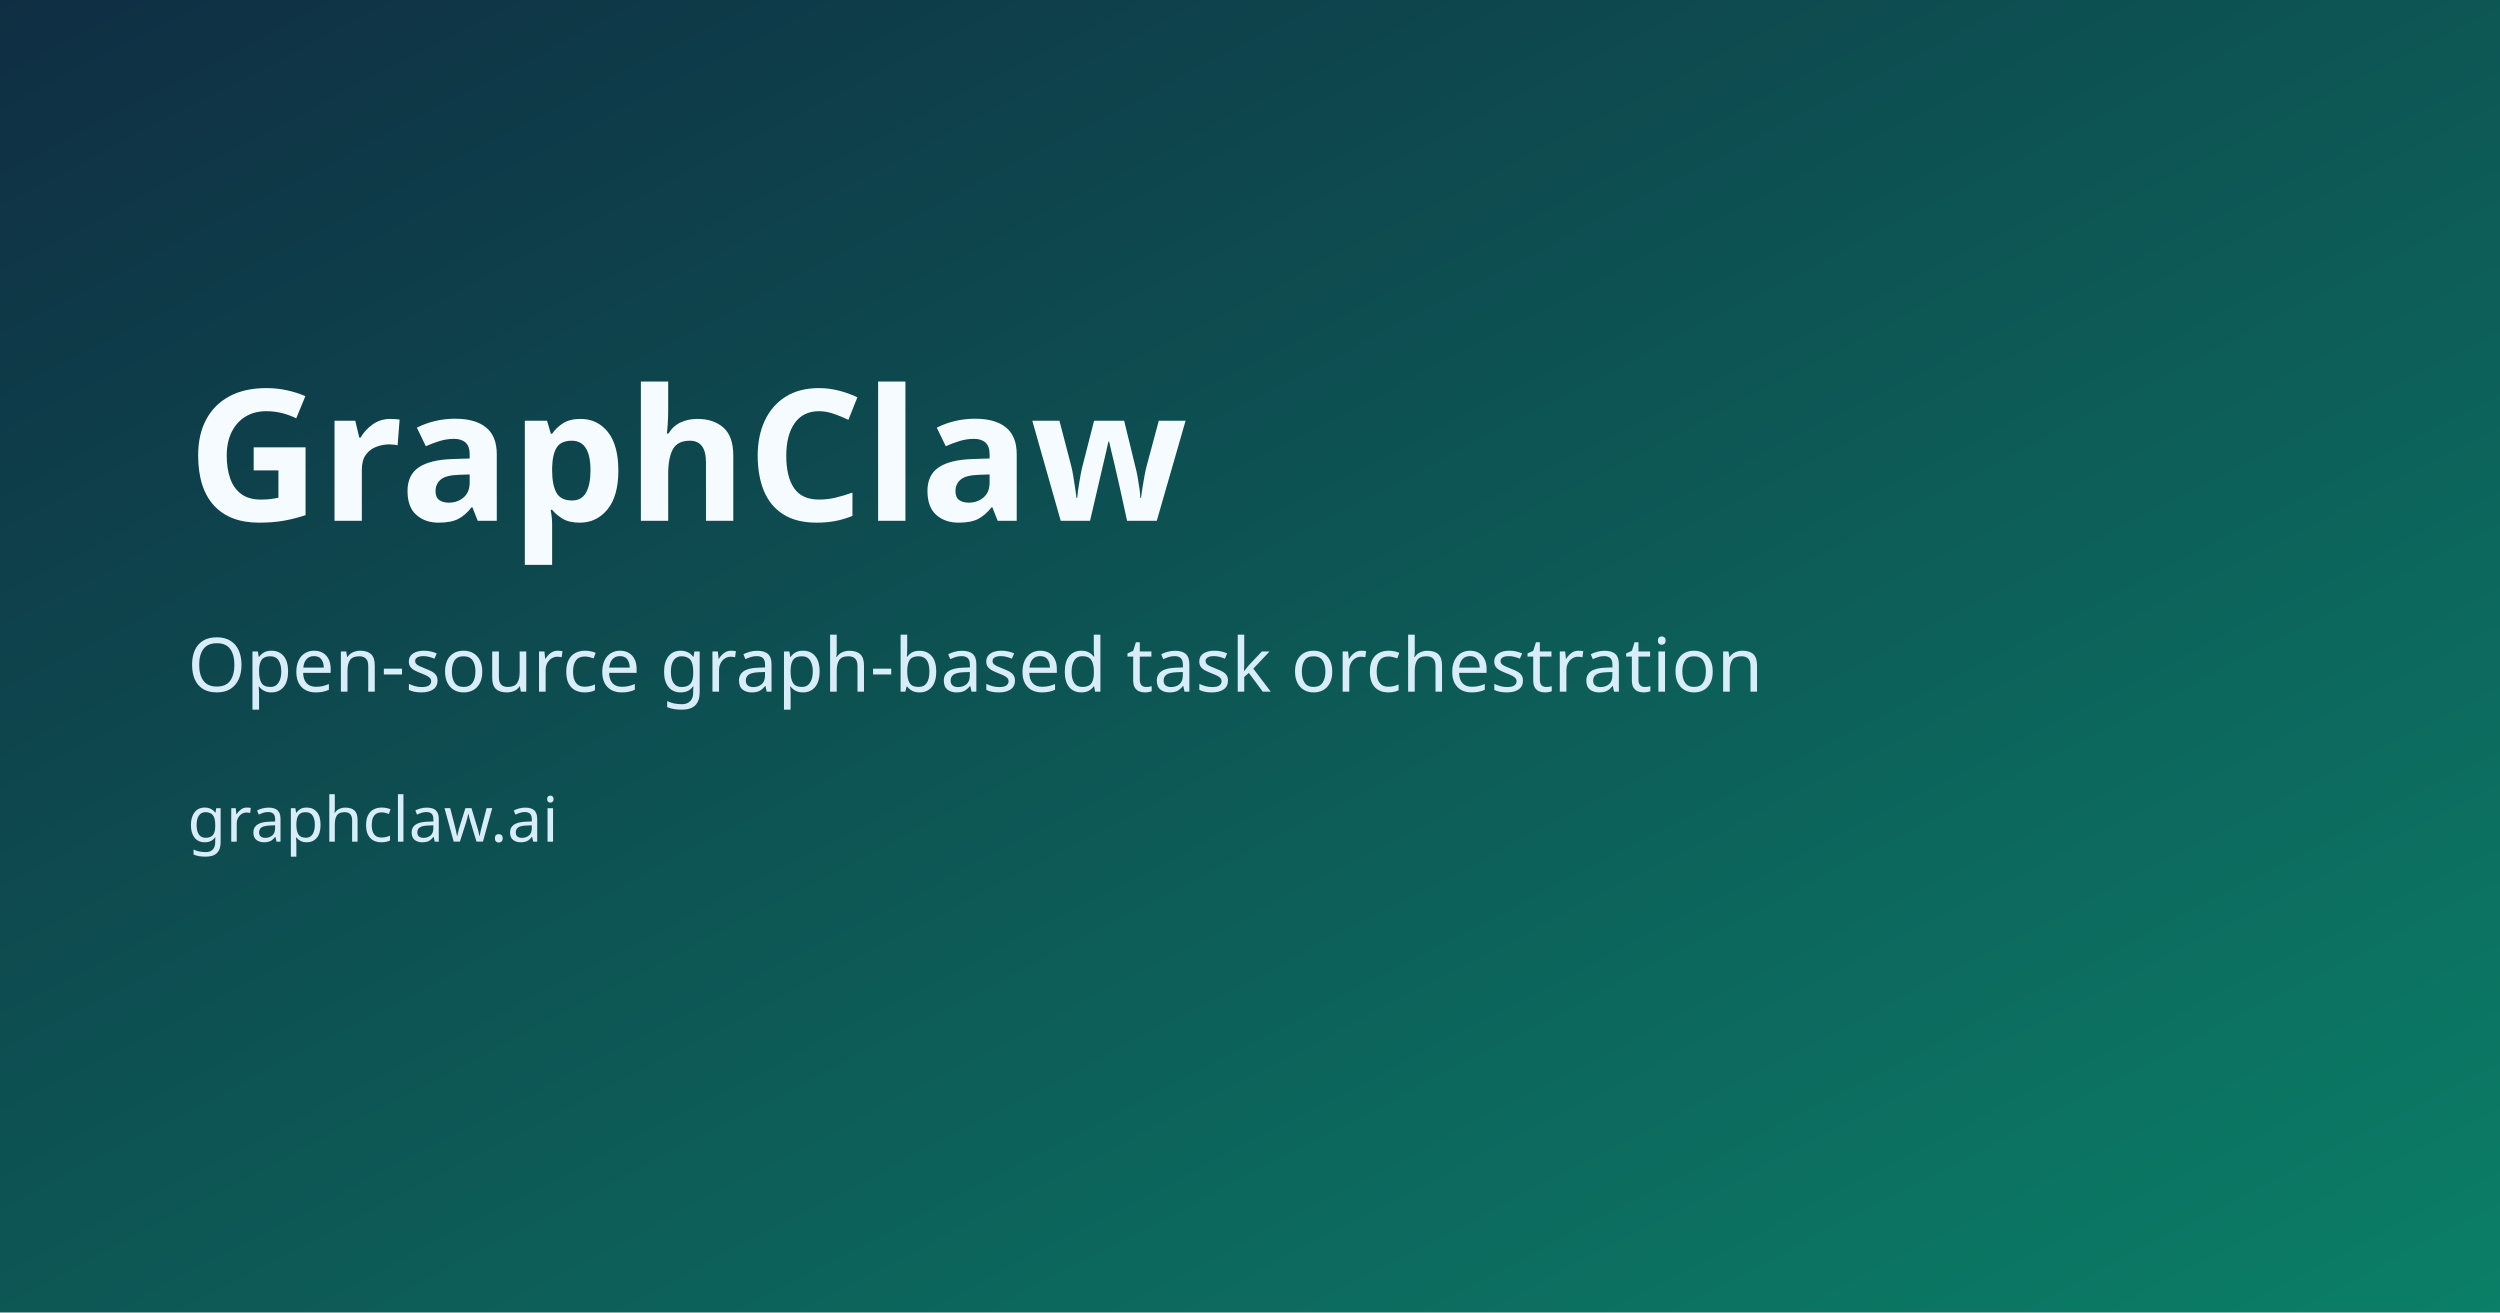
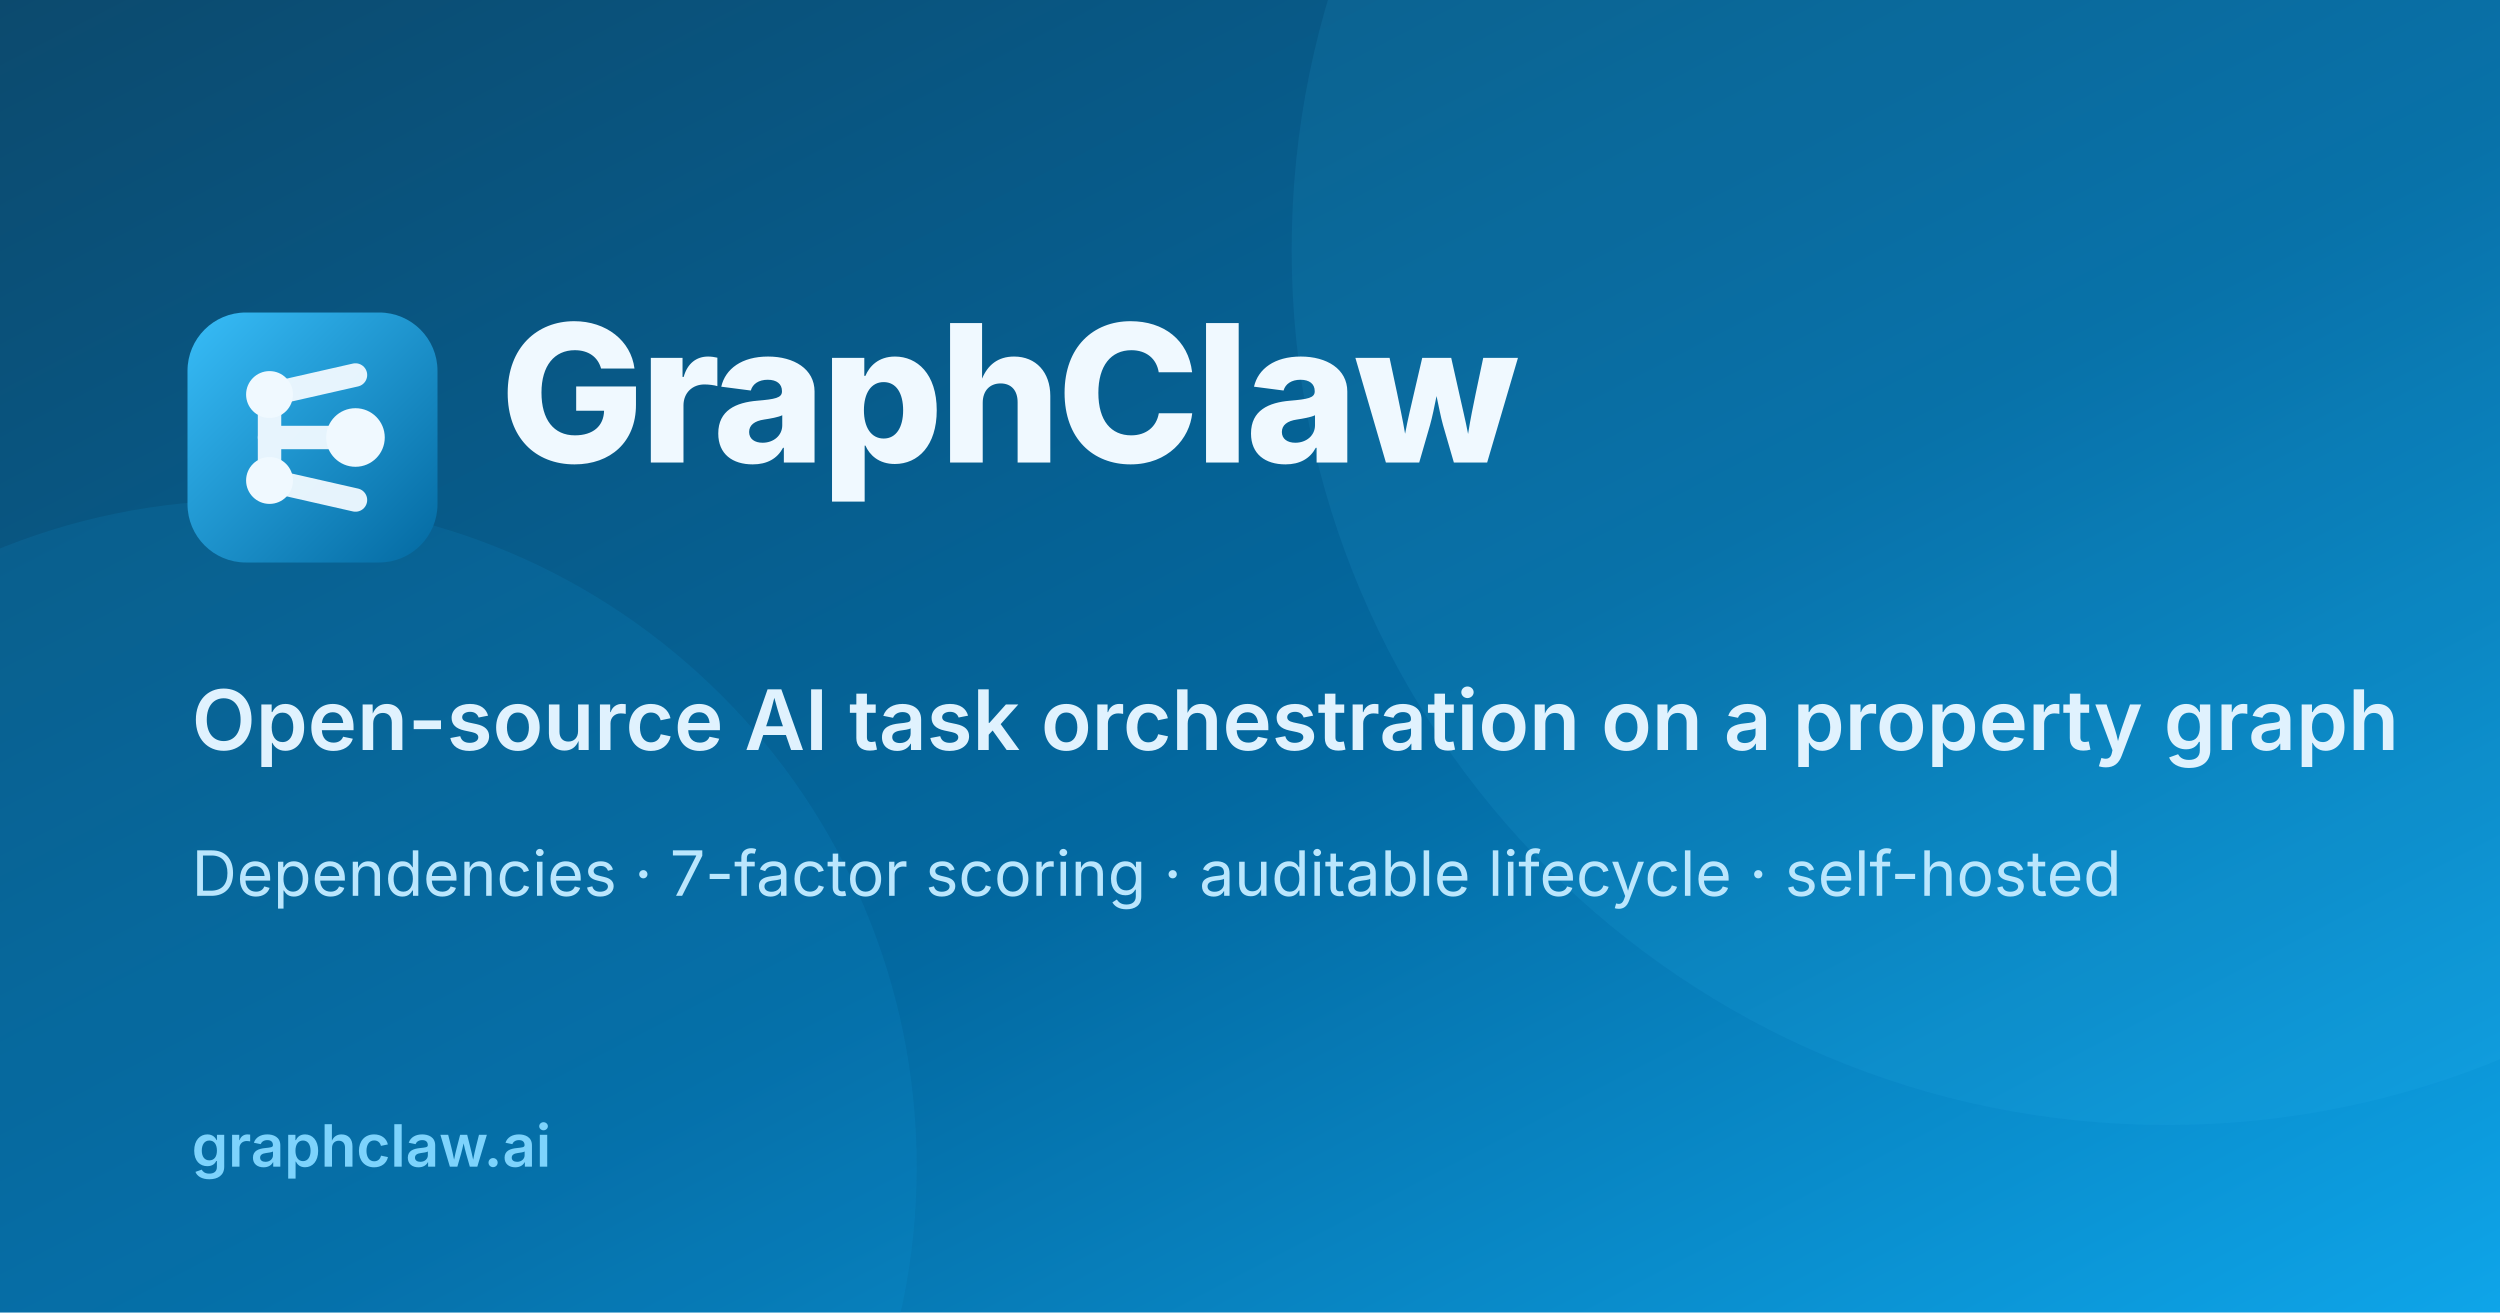
- <svg xmlns="http://www.w3.org/2000/svg" width="1200" height="630" viewBox="0 0 1200 630">
+ <svg xmlns="http://www.w3.org/2000/svg" width="1200" height="630" viewBox="0 0 1200 630" role="img" aria-label="GraphClaw — open-source AI task orchestration">
  <defs>
    <linearGradient id="bg" x1="0" y1="0" x2="1" y2="1">
-       <stop offset="0%" stop-color="#0f2e43" />
-       <stop offset="100%" stop-color="#0b7f67" />
+       <stop offset="0%" stop-color="#0c4a6e" />
+       <stop offset="55%" stop-color="#0369a1" />
+       <stop offset="100%" stop-color="#0ea5e9" />
+     </linearGradient>
+     <linearGradient id="mark" x1="0" y1="0" x2="1" y2="1">
+       <stop offset="0%" stop-color="#38bdf8" />
+       <stop offset="100%" stop-color="#0369a1" />
    </linearGradient>
  </defs>
  <rect width="1200" height="630" fill="url(#bg)" />
-   <text x="90" y="250" fill="#f5fbff" font-family="Segoe UI, sans-serif" font-size="88" font-weight="700">GraphClaw</text>
-   <text x="90" y="332" fill="#d8edf8" font-family="Segoe UI, sans-serif" font-size="36">Open-source graph-based task orchestration</text>
-   <text x="90" y="404" fill="#d8edf8" font-family="Segoe UI, sans-serif" font-size="30">graphclaw.ai</text>
+   <circle cx="1040" cy="120" r="420" fill="#38bdf8" opacity="0.10" />
+   <circle cx="120" cy="560" r="320" fill="#0ea5e9" opacity="0.12" />
+   <g transform="translate(90,150)">
+     <rect width="120" height="120" rx="28" fill="url(#mark)" />
+     <g stroke="#f0f9ff" stroke-width="6" stroke-linecap="round" fill="none" opacity="0.95" transform="scale(1.875)">
+       <path d="M21 21 L21 43" />
+       <path d="M21 21 L43 16" />
+       <path d="M21 43 L43 48" />
+       <path d="M21 32 L43 32" />
+     </g>
+     <g fill="#f0f9ff" transform="scale(1.875)">
+       <circle cx="21" cy="21" r="6" />
+       <circle cx="21" cy="43" r="6" />
+       <circle cx="43" cy="32" r="7.5" />
+     </g>
+   </g>
+   <text x="240" y="222" fill="#f0f9ff" font-family="Inter, Segoe UI, sans-serif" font-size="92" font-weight="800" letter-spacing="-2">GraphClaw</text>
+   <text x="92" y="360" fill="#e0f2fe" font-family="Inter, Segoe UI, sans-serif" font-size="40" font-weight="600">Open-source AI task orchestration on a property graph</text>
+   <text x="92" y="430" fill="#bae6fd" font-family="Inter, Segoe UI, sans-serif" font-size="30">Dependencies · 7-factor scoring · auditable lifecycle · self-hosted</text>
+   <text x="92" y="560" fill="#7dd3fc" font-family="Inter, Segoe UI, sans-serif" font-size="28" font-weight="600">graphclaw.ai</text>
</svg>
